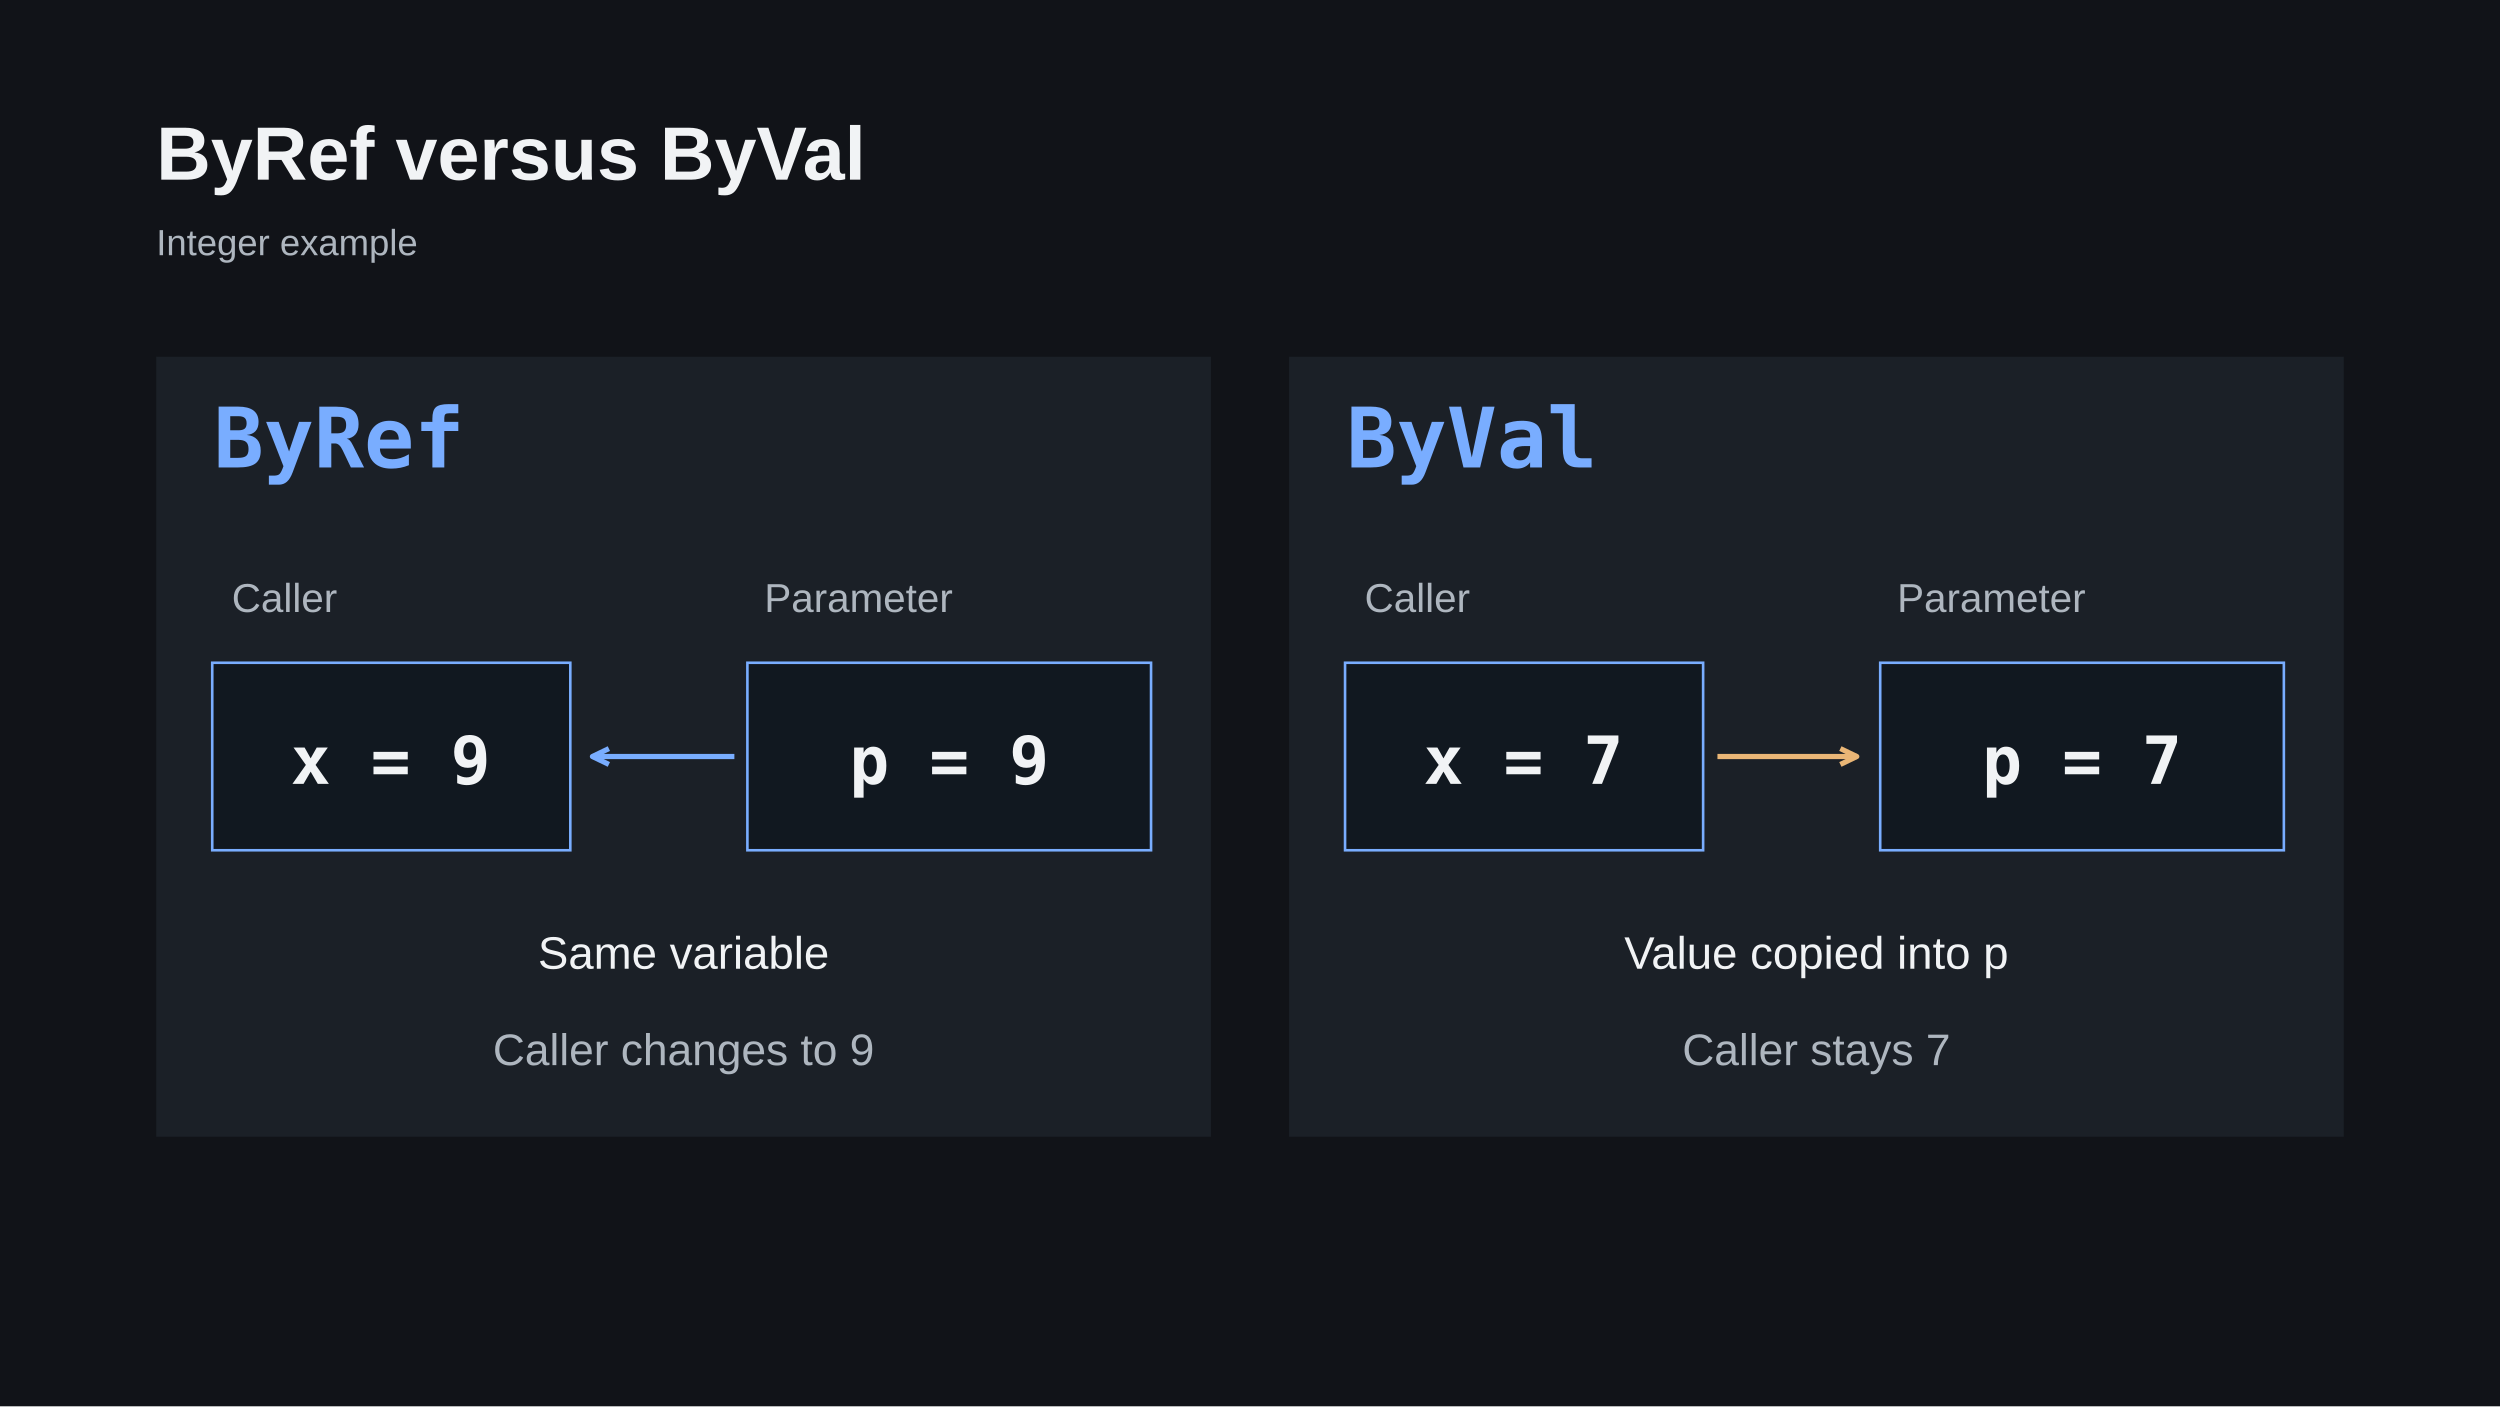
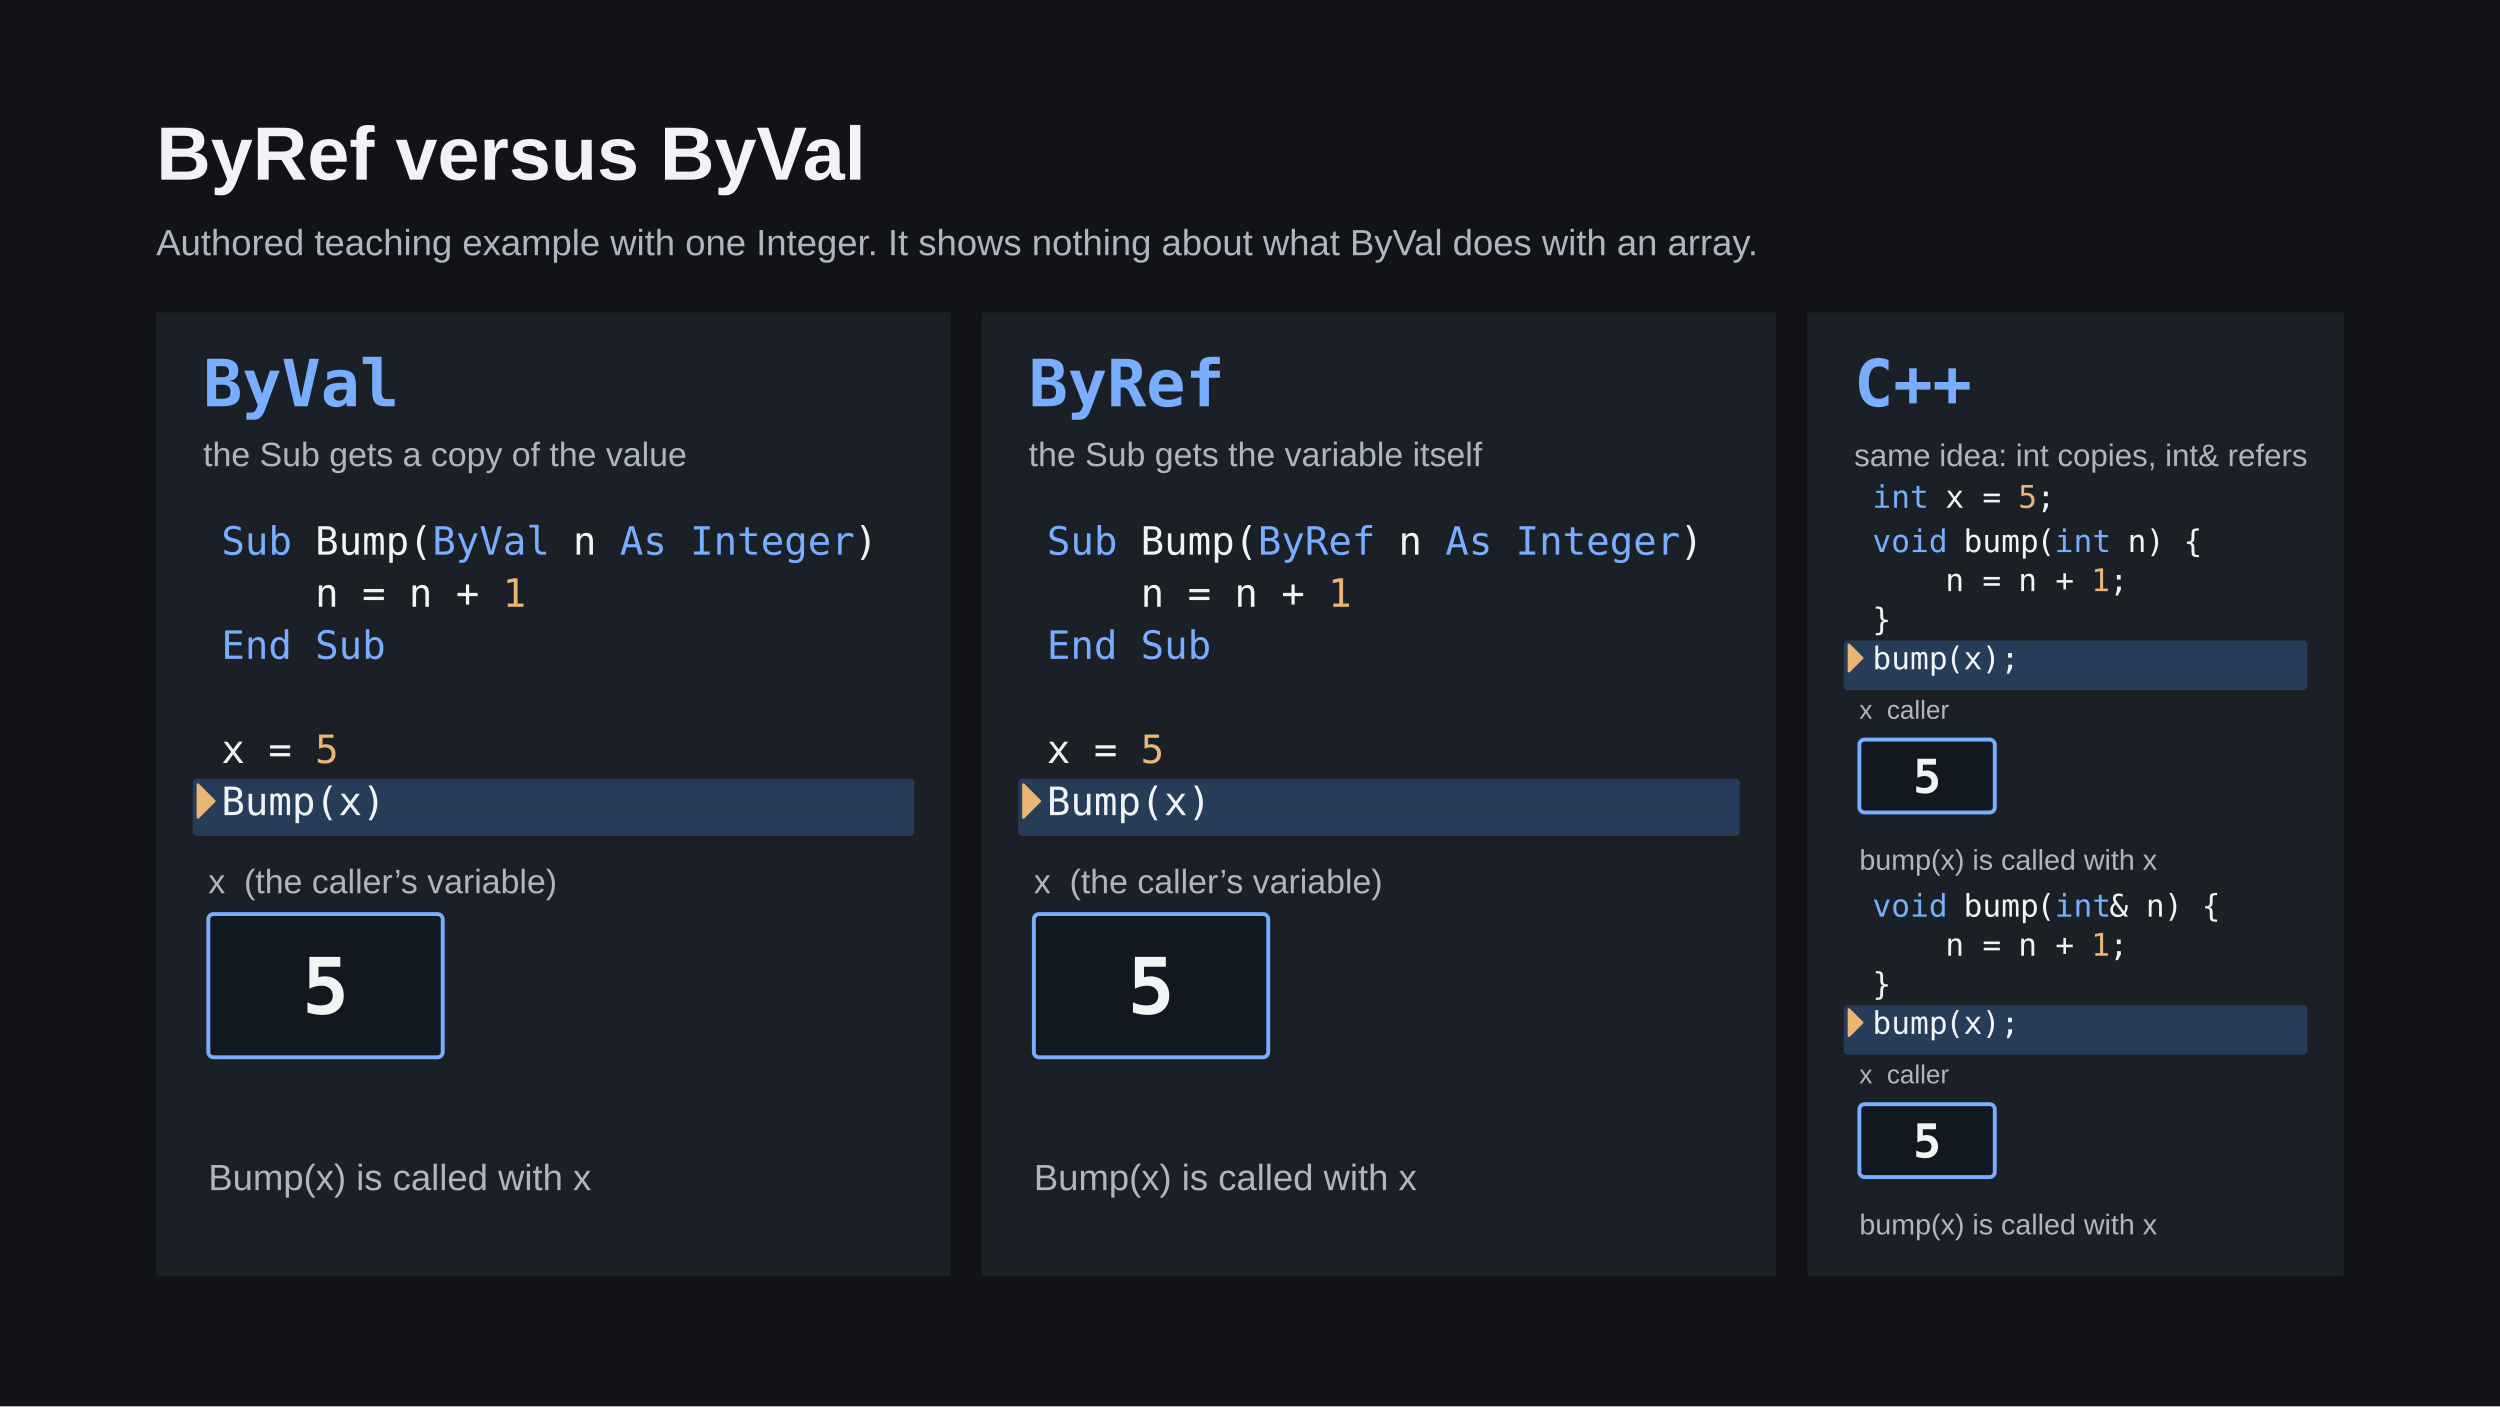
<svg xmlns="http://www.w3.org/2000/svg" width="1920" height="1080" viewBox="0 0 1920 1080" role="img">
  <defs>
    <pattern id="back" width="12" height="12" patternUnits="userSpaceOnUse">
      <path d="M0 6L6 0L12 6L6 12Z" fill="none" stroke="#8fa1c5" stroke-width="1" />
    </pattern>
    <pattern id="felt" width="10" height="10" patternUnits="userSpaceOnUse">
      <path d="M1 2h1M6 7h1" stroke="#ffffff" stroke-opacity=".035" />
    </pattern>
  </defs>
  <rect x="0.00" y="0.00" width="1920.00" height="1080.00" rx="0" fill="#111318" />
  <text x="120.00" y="138.00" font-family="Liberation Sans" font-size="58" font-weight="700" fill="#f1f3f5" text-anchor="start" opacity="1" xml:space="preserve">ByRef versus ByVal</text>
-   <text x="120.00" y="196.00" font-family="Liberation Sans" font-size="28" font-weight="400" fill="#aeb6bf" text-anchor="start" opacity="1" xml:space="preserve">Integer example</text>
-   <rect x="120.00" y="274.00" width="810.00" height="599.00" rx="0" fill="#1b2027" />
-   <text x="164.00" y="359.00" font-family="DejaVu Sans Mono" font-size="64" font-weight="700" fill="#79adff" text-anchor="start" opacity="1" xml:space="preserve">ByRef</text>
-   <text x="178.00" y="470.00" font-family="Liberation Sans" font-size="31" font-weight="400" fill="#aeb6bf" text-anchor="start" opacity="1" xml:space="preserve">Caller</text>
-   <text x="587.00" y="470.00" font-family="Liberation Sans" font-size="31" font-weight="400" fill="#aeb6bf" text-anchor="start" opacity="1" xml:space="preserve">Parameter</text>
-   <rect x="163.00" y="509.00" width="275.00" height="144.00" rx="0" fill="#111820" stroke="#79adff" stroke-width="2" />
-   <rect x="574.00" y="509.00" width="310.00" height="144.00" rx="0" fill="#111820" stroke="#79adff" stroke-width="2" />
-   <text x="300.00" y="602.00" font-family="DejaVu Sans Mono" font-size="51" font-weight="700" fill="#f1f3f5" text-anchor="middle" opacity="1" xml:space="preserve">x = 9</text>
-   <text x="729.00" y="602.00" font-family="DejaVu Sans Mono" font-size="51" font-weight="700" fill="#f1f3f5" text-anchor="middle" opacity="1" xml:space="preserve">p = 9</text>
-   <path d="M564.00 581.00L455.00 581.00" fill="none" stroke="#79adff" stroke-width="4" />
-   <path d="M467.606 574.91 L455 581 L467.606 587.09" stroke="#79adff" stroke-width="4" fill="none" stroke-linejoin="round" />
-   <text x="525.00" y="744.00" font-family="Liberation Sans" font-size="35" font-weight="400" fill="#f1f3f5" text-anchor="middle" opacity="1" xml:space="preserve">Same variable</text>
-   <text x="525.00" y="818.00" font-family="Liberation Sans" font-size="34" font-weight="400" fill="#aeb6bf" text-anchor="middle" opacity="1" xml:space="preserve">Caller changes to 9</text>
-   <rect x="990.00" y="274.00" width="810.00" height="599.00" rx="0" fill="#1b2027" />
-   <text x="1034.00" y="359.00" font-family="DejaVu Sans Mono" font-size="64" font-weight="700" fill="#79adff" text-anchor="start" opacity="1" xml:space="preserve">ByVal</text>
-   <text x="1048.00" y="470.00" font-family="Liberation Sans" font-size="31" font-weight="400" fill="#aeb6bf" text-anchor="start" opacity="1" xml:space="preserve">Caller</text>
-   <text x="1457.00" y="470.00" font-family="Liberation Sans" font-size="31" font-weight="400" fill="#aeb6bf" text-anchor="start" opacity="1" xml:space="preserve">Parameter</text>
-   <rect x="1033.00" y="509.00" width="275.00" height="144.00" rx="0" fill="#111820" stroke="#79adff" stroke-width="2" />
-   <rect x="1444.00" y="509.00" width="310.00" height="144.00" rx="0" fill="#111820" stroke="#79adff" stroke-width="2" />
-   <text x="1170.00" y="602.00" font-family="DejaVu Sans Mono" font-size="51" font-weight="700" fill="#f1f3f5" text-anchor="middle" opacity="1" xml:space="preserve">x = 7</text>
-   <text x="1599.00" y="602.00" font-family="DejaVu Sans Mono" font-size="51" font-weight="700" fill="#f1f3f5" text-anchor="middle" opacity="1" xml:space="preserve">p = 7</text>
-   <path d="M1319.00 581.00L1426.00 581.00" fill="none" stroke="#eab676" stroke-width="4" />
-   <path d="M1413.394 587.09 L1426 581 L1413.394 574.91" stroke="#eab676" stroke-width="4" fill="none" stroke-linejoin="round" />
-   <text x="1395.00" y="744.00" font-family="Liberation Sans" font-size="35" font-weight="400" fill="#f1f3f5" text-anchor="middle" opacity="1" xml:space="preserve">Value copied into p</text>
-   <text x="1395.00" y="818.00" font-family="Liberation Sans" font-size="34" font-weight="400" fill="#aeb6bf" text-anchor="middle" opacity="1" xml:space="preserve">Caller stays 7</text>
+   <text x="120.00" y="196.00" font-family="Liberation Sans" font-size="28" font-weight="400" fill="#aeb6bf" text-anchor="start" opacity="1" xml:space="preserve">Authored teaching example with one Integer. It shows nothing about what ByVal does with an array.</text>
+   <rect x="120.00" y="240.00" width="610.00" height="740.00" rx="0" fill="#1b2027" />
+   <text x="156.00" y="312.00" font-family="DejaVu Sans Mono" font-size="50" font-weight="700" fill="#79adff" text-anchor="start" opacity="1" xml:space="preserve">ByVal</text>
+   <text x="156.00" y="358.00" font-family="Liberation Sans" font-size="26" font-weight="400" fill="#aeb6bf" text-anchor="start" opacity="1" xml:space="preserve">the Sub gets a copy of the value</text>
+   <text x="170.00" y="426.00" font-family="DejaVu Sans Mono" font-size="30" font-weight="400" fill="#79adff" text-anchor="start" opacity="1" xml:space="preserve">Sub</text>
+   <text x="224.00" y="426.00" font-family="DejaVu Sans Mono" font-size="30" font-weight="400" fill="#f1f3f5" text-anchor="start" opacity="1" xml:space="preserve"> </text>
+   <text x="242.00" y="426.00" font-family="DejaVu Sans Mono" font-size="30" font-weight="400" fill="#f1f3f5" text-anchor="start" opacity="1" xml:space="preserve">Bump</text>
+   <text x="314.00" y="426.00" font-family="DejaVu Sans Mono" font-size="30" font-weight="400" fill="#f1f3f5" text-anchor="start" opacity="1" xml:space="preserve">(</text>
+   <text x="332.00" y="426.00" font-family="DejaVu Sans Mono" font-size="30" font-weight="400" fill="#79adff" text-anchor="start" opacity="1" xml:space="preserve">ByVal</text>
+   <text x="422.00" y="426.00" font-family="DejaVu Sans Mono" font-size="30" font-weight="400" fill="#f1f3f5" text-anchor="start" opacity="1" xml:space="preserve"> </text>
+   <text x="440.00" y="426.00" font-family="DejaVu Sans Mono" font-size="30" font-weight="400" fill="#f1f3f5" text-anchor="start" opacity="1" xml:space="preserve">n</text>
+   <text x="458.00" y="426.00" font-family="DejaVu Sans Mono" font-size="30" font-weight="400" fill="#f1f3f5" text-anchor="start" opacity="1" xml:space="preserve"> </text>
+   <text x="476.00" y="426.00" font-family="DejaVu Sans Mono" font-size="30" font-weight="400" fill="#79adff" text-anchor="start" opacity="1" xml:space="preserve">As</text>
+   <text x="512.00" y="426.00" font-family="DejaVu Sans Mono" font-size="30" font-weight="400" fill="#f1f3f5" text-anchor="start" opacity="1" xml:space="preserve"> </text>
+   <text x="530.00" y="426.00" font-family="DejaVu Sans Mono" font-size="30" font-weight="400" fill="#79adff" text-anchor="start" opacity="1" xml:space="preserve">Integer</text>
+   <text x="656.00" y="426.00" font-family="DejaVu Sans Mono" font-size="30" font-weight="400" fill="#f1f3f5" text-anchor="start" opacity="1" xml:space="preserve">)</text>
+   <text x="170.00" y="466.00" font-family="DejaVu Sans Mono" font-size="30" font-weight="400" fill="#f1f3f5" text-anchor="start" opacity="1" xml:space="preserve">    </text>
+   <text x="242.00" y="466.00" font-family="DejaVu Sans Mono" font-size="30" font-weight="400" fill="#f1f3f5" text-anchor="start" opacity="1" xml:space="preserve">n</text>
+   <text x="260.00" y="466.00" font-family="DejaVu Sans Mono" font-size="30" font-weight="400" fill="#f1f3f5" text-anchor="start" opacity="1" xml:space="preserve"> = </text>
+   <text x="314.00" y="466.00" font-family="DejaVu Sans Mono" font-size="30" font-weight="400" fill="#f1f3f5" text-anchor="start" opacity="1" xml:space="preserve">n</text>
+   <text x="332.00" y="466.00" font-family="DejaVu Sans Mono" font-size="30" font-weight="400" fill="#f1f3f5" text-anchor="start" opacity="1" xml:space="preserve"> + </text>
+   <text x="386.00" y="466.00" font-family="DejaVu Sans Mono" font-size="30" font-weight="400" fill="#eab676" text-anchor="start" opacity="1" xml:space="preserve">1</text>
+   <text x="170.00" y="506.00" font-family="DejaVu Sans Mono" font-size="30" font-weight="400" fill="#79adff" text-anchor="start" opacity="1" xml:space="preserve">End</text>
+   <text x="224.00" y="506.00" font-family="DejaVu Sans Mono" font-size="30" font-weight="400" fill="#f1f3f5" text-anchor="start" opacity="1" xml:space="preserve"> </text>
+   <text x="242.00" y="506.00" font-family="DejaVu Sans Mono" font-size="30" font-weight="400" fill="#79adff" text-anchor="start" opacity="1" xml:space="preserve">Sub</text>
+   <text x="170.00" y="586.00" font-family="DejaVu Sans Mono" font-size="30" font-weight="400" fill="#f1f3f5" text-anchor="start" opacity="1" xml:space="preserve">x</text>
+   <text x="188.00" y="586.00" font-family="DejaVu Sans Mono" font-size="30" font-weight="400" fill="#f1f3f5" text-anchor="start" opacity="1" xml:space="preserve"> = </text>
+   <text x="242.00" y="586.00" font-family="DejaVu Sans Mono" font-size="30" font-weight="400" fill="#eab676" text-anchor="start" opacity="1" xml:space="preserve">5</text>
+   <rect x="148.00" y="598.00" width="554.00" height="44.00" rx="3" fill="#263c58" />
+   <path d="M152.00 602.60 L164.60 615.20 L152.00 627.80 Z" stroke="#eab676" stroke-width="2" fill="#eab676" stroke-linejoin="round" />
+   <text x="170.00" y="626.00" font-family="DejaVu Sans Mono" font-size="30" font-weight="400" fill="#f1f3f5" text-anchor="start" opacity="1" xml:space="preserve">Bump</text>
+   <text x="242.00" y="626.00" font-family="DejaVu Sans Mono" font-size="30" font-weight="400" fill="#f1f3f5" text-anchor="start" opacity="1" xml:space="preserve">(</text>
+   <text x="260.00" y="626.00" font-family="DejaVu Sans Mono" font-size="30" font-weight="400" fill="#f1f3f5" text-anchor="start" opacity="1" xml:space="preserve">x</text>
+   <text x="278.00" y="626.00" font-family="DejaVu Sans Mono" font-size="30" font-weight="400" fill="#f1f3f5" text-anchor="start" opacity="1" xml:space="preserve">)</text>
+   <text x="160.00" y="686.00" font-family="Liberation Sans" font-size="26" font-weight="400" fill="#aeb6bf" text-anchor="start" opacity="1" xml:space="preserve">x  (the caller’s variable)</text>
+   <rect x="160.00" y="702.00" width="180.00" height="110.00" rx="4" fill="#111820" stroke="#79adff" stroke-width="3" />
+   <text x="250.00" y="778.60" font-family="DejaVu Sans Mono" font-size="60" font-weight="700" fill="#f1f3f5" text-anchor="middle" opacity="1" xml:space="preserve">5</text>
+   <text x="160.00" y="914.00" font-family="Liberation Sans" font-size="28" font-weight="400" fill="#aeb6bf" text-anchor="start" opacity="1" xml:space="preserve">Bump(x) is called with x</text>
+   <rect x="754.00" y="240.00" width="610.00" height="740.00" rx="0" fill="#1b2027" />
+   <text x="790.00" y="312.00" font-family="DejaVu Sans Mono" font-size="50" font-weight="700" fill="#79adff" text-anchor="start" opacity="1" xml:space="preserve">ByRef</text>
+   <text x="790.00" y="358.00" font-family="Liberation Sans" font-size="26" font-weight="400" fill="#aeb6bf" text-anchor="start" opacity="1" xml:space="preserve">the Sub gets the variable itself</text>
+   <text x="804.00" y="426.00" font-family="DejaVu Sans Mono" font-size="30" font-weight="400" fill="#79adff" text-anchor="start" opacity="1" xml:space="preserve">Sub</text>
+   <text x="858.00" y="426.00" font-family="DejaVu Sans Mono" font-size="30" font-weight="400" fill="#f1f3f5" text-anchor="start" opacity="1" xml:space="preserve"> </text>
+   <text x="876.00" y="426.00" font-family="DejaVu Sans Mono" font-size="30" font-weight="400" fill="#f1f3f5" text-anchor="start" opacity="1" xml:space="preserve">Bump</text>
+   <text x="948.00" y="426.00" font-family="DejaVu Sans Mono" font-size="30" font-weight="400" fill="#f1f3f5" text-anchor="start" opacity="1" xml:space="preserve">(</text>
+   <text x="966.00" y="426.00" font-family="DejaVu Sans Mono" font-size="30" font-weight="400" fill="#79adff" text-anchor="start" opacity="1" xml:space="preserve">ByRef</text>
+   <text x="1056.00" y="426.00" font-family="DejaVu Sans Mono" font-size="30" font-weight="400" fill="#f1f3f5" text-anchor="start" opacity="1" xml:space="preserve"> </text>
+   <text x="1074.00" y="426.00" font-family="DejaVu Sans Mono" font-size="30" font-weight="400" fill="#f1f3f5" text-anchor="start" opacity="1" xml:space="preserve">n</text>
+   <text x="1092.00" y="426.00" font-family="DejaVu Sans Mono" font-size="30" font-weight="400" fill="#f1f3f5" text-anchor="start" opacity="1" xml:space="preserve"> </text>
+   <text x="1110.00" y="426.00" font-family="DejaVu Sans Mono" font-size="30" font-weight="400" fill="#79adff" text-anchor="start" opacity="1" xml:space="preserve">As</text>
+   <text x="1146.00" y="426.00" font-family="DejaVu Sans Mono" font-size="30" font-weight="400" fill="#f1f3f5" text-anchor="start" opacity="1" xml:space="preserve"> </text>
+   <text x="1164.00" y="426.00" font-family="DejaVu Sans Mono" font-size="30" font-weight="400" fill="#79adff" text-anchor="start" opacity="1" xml:space="preserve">Integer</text>
+   <text x="1290.00" y="426.00" font-family="DejaVu Sans Mono" font-size="30" font-weight="400" fill="#f1f3f5" text-anchor="start" opacity="1" xml:space="preserve">)</text>
+   <text x="804.00" y="466.00" font-family="DejaVu Sans Mono" font-size="30" font-weight="400" fill="#f1f3f5" text-anchor="start" opacity="1" xml:space="preserve">    </text>
+   <text x="876.00" y="466.00" font-family="DejaVu Sans Mono" font-size="30" font-weight="400" fill="#f1f3f5" text-anchor="start" opacity="1" xml:space="preserve">n</text>
+   <text x="894.00" y="466.00" font-family="DejaVu Sans Mono" font-size="30" font-weight="400" fill="#f1f3f5" text-anchor="start" opacity="1" xml:space="preserve"> = </text>
+   <text x="948.00" y="466.00" font-family="DejaVu Sans Mono" font-size="30" font-weight="400" fill="#f1f3f5" text-anchor="start" opacity="1" xml:space="preserve">n</text>
+   <text x="966.00" y="466.00" font-family="DejaVu Sans Mono" font-size="30" font-weight="400" fill="#f1f3f5" text-anchor="start" opacity="1" xml:space="preserve"> + </text>
+   <text x="1020.00" y="466.00" font-family="DejaVu Sans Mono" font-size="30" font-weight="400" fill="#eab676" text-anchor="start" opacity="1" xml:space="preserve">1</text>
+   <text x="804.00" y="506.00" font-family="DejaVu Sans Mono" font-size="30" font-weight="400" fill="#79adff" text-anchor="start" opacity="1" xml:space="preserve">End</text>
+   <text x="858.00" y="506.00" font-family="DejaVu Sans Mono" font-size="30" font-weight="400" fill="#f1f3f5" text-anchor="start" opacity="1" xml:space="preserve"> </text>
+   <text x="876.00" y="506.00" font-family="DejaVu Sans Mono" font-size="30" font-weight="400" fill="#79adff" text-anchor="start" opacity="1" xml:space="preserve">Sub</text>
+   <text x="804.00" y="586.00" font-family="DejaVu Sans Mono" font-size="30" font-weight="400" fill="#f1f3f5" text-anchor="start" opacity="1" xml:space="preserve">x</text>
+   <text x="822.00" y="586.00" font-family="DejaVu Sans Mono" font-size="30" font-weight="400" fill="#f1f3f5" text-anchor="start" opacity="1" xml:space="preserve"> = </text>
+   <text x="876.00" y="586.00" font-family="DejaVu Sans Mono" font-size="30" font-weight="400" fill="#eab676" text-anchor="start" opacity="1" xml:space="preserve">5</text>
+   <rect x="782.00" y="598.00" width="554.00" height="44.00" rx="3" fill="#263c58" />
+   <path d="M786.00 602.60 L798.60 615.20 L786.00 627.80 Z" stroke="#eab676" stroke-width="2" fill="#eab676" stroke-linejoin="round" />
+   <text x="804.00" y="626.00" font-family="DejaVu Sans Mono" font-size="30" font-weight="400" fill="#f1f3f5" text-anchor="start" opacity="1" xml:space="preserve">Bump</text>
+   <text x="876.00" y="626.00" font-family="DejaVu Sans Mono" font-size="30" font-weight="400" fill="#f1f3f5" text-anchor="start" opacity="1" xml:space="preserve">(</text>
+   <text x="894.00" y="626.00" font-family="DejaVu Sans Mono" font-size="30" font-weight="400" fill="#f1f3f5" text-anchor="start" opacity="1" xml:space="preserve">x</text>
+   <text x="912.00" y="626.00" font-family="DejaVu Sans Mono" font-size="30" font-weight="400" fill="#f1f3f5" text-anchor="start" opacity="1" xml:space="preserve">)</text>
+   <text x="794.00" y="686.00" font-family="Liberation Sans" font-size="26" font-weight="400" fill="#aeb6bf" text-anchor="start" opacity="1" xml:space="preserve">x  (the caller’s variable)</text>
+   <rect x="794.00" y="702.00" width="180.00" height="110.00" rx="4" fill="#111820" stroke="#79adff" stroke-width="3" />
+   <text x="884.00" y="778.60" font-family="DejaVu Sans Mono" font-size="60" font-weight="700" fill="#f1f3f5" text-anchor="middle" opacity="1" xml:space="preserve">5</text>
+   <text x="794.00" y="914.00" font-family="Liberation Sans" font-size="28" font-weight="400" fill="#aeb6bf" text-anchor="start" opacity="1" xml:space="preserve">Bump(x) is called with x</text>
+   <rect x="1388.00" y="240.00" width="412.00" height="740.00" rx="0" fill="#1b2027" />
+   <text x="1424.00" y="312.00" font-family="DejaVu Sans Mono" font-size="50" font-weight="700" fill="#79adff" text-anchor="start" opacity="1" xml:space="preserve">C++</text>
+   <text x="1424.00" y="358.00" font-family="Liberation Sans" font-size="24" font-weight="400" fill="#aeb6bf" text-anchor="start" opacity="1" xml:space="preserve">same idea: int copies, int&amp; refers</text>
+   <text x="1438.00" y="390.00" font-family="DejaVu Sans Mono" font-size="24" font-weight="400" fill="#79adff" text-anchor="start" opacity="1" xml:space="preserve">int</text>
+   <text x="1480.00" y="390.00" font-family="DejaVu Sans Mono" font-size="24" font-weight="400" fill="#f1f3f5" text-anchor="start" opacity="1" xml:space="preserve"> </text>
+   <text x="1494.00" y="390.00" font-family="DejaVu Sans Mono" font-size="24" font-weight="400" fill="#f1f3f5" text-anchor="start" opacity="1" xml:space="preserve">x</text>
+   <text x="1508.00" y="390.00" font-family="DejaVu Sans Mono" font-size="24" font-weight="400" fill="#f1f3f5" text-anchor="start" opacity="1" xml:space="preserve"> = </text>
+   <text x="1550.00" y="390.00" font-family="DejaVu Sans Mono" font-size="24" font-weight="400" fill="#eab676" text-anchor="start" opacity="1" xml:space="preserve">5</text>
+   <text x="1564.00" y="390.00" font-family="DejaVu Sans Mono" font-size="24" font-weight="400" fill="#f1f3f5" text-anchor="start" opacity="1" xml:space="preserve">;</text>
+   <text x="1438.00" y="424.00" font-family="DejaVu Sans Mono" font-size="24" font-weight="400" fill="#79adff" text-anchor="start" opacity="1" xml:space="preserve">void</text>
+   <text x="1494.00" y="424.00" font-family="DejaVu Sans Mono" font-size="24" font-weight="400" fill="#f1f3f5" text-anchor="start" opacity="1" xml:space="preserve"> </text>
+   <text x="1508.00" y="424.00" font-family="DejaVu Sans Mono" font-size="24" font-weight="400" fill="#f1f3f5" text-anchor="start" opacity="1" xml:space="preserve">bump</text>
+   <text x="1564.00" y="424.00" font-family="DejaVu Sans Mono" font-size="24" font-weight="400" fill="#f1f3f5" text-anchor="start" opacity="1" xml:space="preserve">(</text>
+   <text x="1578.00" y="424.00" font-family="DejaVu Sans Mono" font-size="24" font-weight="400" fill="#79adff" text-anchor="start" opacity="1" xml:space="preserve">int</text>
+   <text x="1620.00" y="424.00" font-family="DejaVu Sans Mono" font-size="24" font-weight="400" fill="#f1f3f5" text-anchor="start" opacity="1" xml:space="preserve"> </text>
+   <text x="1634.00" y="424.00" font-family="DejaVu Sans Mono" font-size="24" font-weight="400" fill="#f1f3f5" text-anchor="start" opacity="1" xml:space="preserve">n</text>
+   <text x="1648.00" y="424.00" font-family="DejaVu Sans Mono" font-size="24" font-weight="400" fill="#f1f3f5" text-anchor="start" opacity="1" xml:space="preserve">) {</text>
+   <text x="1438.00" y="454.00" font-family="DejaVu Sans Mono" font-size="24" font-weight="400" fill="#f1f3f5" text-anchor="start" opacity="1" xml:space="preserve">    </text>
+   <text x="1494.00" y="454.00" font-family="DejaVu Sans Mono" font-size="24" font-weight="400" fill="#f1f3f5" text-anchor="start" opacity="1" xml:space="preserve">n</text>
+   <text x="1508.00" y="454.00" font-family="DejaVu Sans Mono" font-size="24" font-weight="400" fill="#f1f3f5" text-anchor="start" opacity="1" xml:space="preserve"> = </text>
+   <text x="1550.00" y="454.00" font-family="DejaVu Sans Mono" font-size="24" font-weight="400" fill="#f1f3f5" text-anchor="start" opacity="1" xml:space="preserve">n</text>
+   <text x="1564.00" y="454.00" font-family="DejaVu Sans Mono" font-size="24" font-weight="400" fill="#f1f3f5" text-anchor="start" opacity="1" xml:space="preserve"> + </text>
+   <text x="1606.00" y="454.00" font-family="DejaVu Sans Mono" font-size="24" font-weight="400" fill="#eab676" text-anchor="start" opacity="1" xml:space="preserve">1</text>
+   <text x="1620.00" y="454.00" font-family="DejaVu Sans Mono" font-size="24" font-weight="400" fill="#f1f3f5" text-anchor="start" opacity="1" xml:space="preserve">;</text>
+   <text x="1438.00" y="484.00" font-family="DejaVu Sans Mono" font-size="24" font-weight="400" fill="#f1f3f5" text-anchor="start" opacity="1" xml:space="preserve">}</text>
+   <rect x="1416.00" y="492.00" width="356.00" height="38.00" rx="3" fill="#263c58" />
+   <path d="M1420.00 495.28 L1430.08 505.36 L1420.00 515.44 Z" stroke="#eab676" stroke-width="2" fill="#eab676" stroke-linejoin="round" />
+   <text x="1438.00" y="514.00" font-family="DejaVu Sans Mono" font-size="24" font-weight="400" fill="#f1f3f5" text-anchor="start" opacity="1" xml:space="preserve">bump</text>
+   <text x="1494.00" y="514.00" font-family="DejaVu Sans Mono" font-size="24" font-weight="400" fill="#f1f3f5" text-anchor="start" opacity="1" xml:space="preserve">(</text>
+   <text x="1508.00" y="514.00" font-family="DejaVu Sans Mono" font-size="24" font-weight="400" fill="#f1f3f5" text-anchor="start" opacity="1" xml:space="preserve">x</text>
+   <text x="1522.00" y="514.00" font-family="DejaVu Sans Mono" font-size="24" font-weight="400" fill="#f1f3f5" text-anchor="start" opacity="1" xml:space="preserve">);</text>
+   <text x="1428.00" y="552.00" font-family="Liberation Sans" font-size="20" font-weight="400" fill="#aeb6bf" text-anchor="start" opacity="1" xml:space="preserve">x  caller</text>
+   <rect x="1428.00" y="568.00" width="104.00" height="56.00" rx="4" fill="#111820" stroke="#79adff" stroke-width="3" />
+   <text x="1480.00" y="608.96" font-family="DejaVu Sans Mono" font-size="36" font-weight="700" fill="#f1f3f5" text-anchor="middle" opacity="1" xml:space="preserve">5</text>
+   <text x="1428.00" y="668.00" font-family="Liberation Sans" font-size="22" font-weight="400" fill="#aeb6bf" text-anchor="start" opacity="1" xml:space="preserve">bump(x) is called with x</text>
+   <text x="1438.00" y="704.00" font-family="DejaVu Sans Mono" font-size="24" font-weight="400" fill="#79adff" text-anchor="start" opacity="1" xml:space="preserve">void</text>
+   <text x="1494.00" y="704.00" font-family="DejaVu Sans Mono" font-size="24" font-weight="400" fill="#f1f3f5" text-anchor="start" opacity="1" xml:space="preserve"> </text>
+   <text x="1508.00" y="704.00" font-family="DejaVu Sans Mono" font-size="24" font-weight="400" fill="#f1f3f5" text-anchor="start" opacity="1" xml:space="preserve">bump</text>
+   <text x="1564.00" y="704.00" font-family="DejaVu Sans Mono" font-size="24" font-weight="400" fill="#f1f3f5" text-anchor="start" opacity="1" xml:space="preserve">(</text>
+   <text x="1578.00" y="704.00" font-family="DejaVu Sans Mono" font-size="24" font-weight="400" fill="#79adff" text-anchor="start" opacity="1" xml:space="preserve">int</text>
+   <text x="1620.00" y="704.00" font-family="DejaVu Sans Mono" font-size="24" font-weight="400" fill="#f1f3f5" text-anchor="start" opacity="1" xml:space="preserve">&amp; </text>
+   <text x="1648.00" y="704.00" font-family="DejaVu Sans Mono" font-size="24" font-weight="400" fill="#f1f3f5" text-anchor="start" opacity="1" xml:space="preserve">n</text>
+   <text x="1662.00" y="704.00" font-family="DejaVu Sans Mono" font-size="24" font-weight="400" fill="#f1f3f5" text-anchor="start" opacity="1" xml:space="preserve">) {</text>
+   <text x="1438.00" y="734.00" font-family="DejaVu Sans Mono" font-size="24" font-weight="400" fill="#f1f3f5" text-anchor="start" opacity="1" xml:space="preserve">    </text>
+   <text x="1494.00" y="734.00" font-family="DejaVu Sans Mono" font-size="24" font-weight="400" fill="#f1f3f5" text-anchor="start" opacity="1" xml:space="preserve">n</text>
+   <text x="1508.00" y="734.00" font-family="DejaVu Sans Mono" font-size="24" font-weight="400" fill="#f1f3f5" text-anchor="start" opacity="1" xml:space="preserve"> = </text>
+   <text x="1550.00" y="734.00" font-family="DejaVu Sans Mono" font-size="24" font-weight="400" fill="#f1f3f5" text-anchor="start" opacity="1" xml:space="preserve">n</text>
+   <text x="1564.00" y="734.00" font-family="DejaVu Sans Mono" font-size="24" font-weight="400" fill="#f1f3f5" text-anchor="start" opacity="1" xml:space="preserve"> + </text>
+   <text x="1606.00" y="734.00" font-family="DejaVu Sans Mono" font-size="24" font-weight="400" fill="#eab676" text-anchor="start" opacity="1" xml:space="preserve">1</text>
+   <text x="1620.00" y="734.00" font-family="DejaVu Sans Mono" font-size="24" font-weight="400" fill="#f1f3f5" text-anchor="start" opacity="1" xml:space="preserve">;</text>
+   <text x="1438.00" y="764.00" font-family="DejaVu Sans Mono" font-size="24" font-weight="400" fill="#f1f3f5" text-anchor="start" opacity="1" xml:space="preserve">}</text>
+   <rect x="1416.00" y="772.00" width="356.00" height="38.00" rx="3" fill="#263c58" />
+   <path d="M1420.00 775.28 L1430.08 785.36 L1420.00 795.44 Z" stroke="#eab676" stroke-width="2" fill="#eab676" stroke-linejoin="round" />
+   <text x="1438.00" y="794.00" font-family="DejaVu Sans Mono" font-size="24" font-weight="400" fill="#f1f3f5" text-anchor="start" opacity="1" xml:space="preserve">bump</text>
+   <text x="1494.00" y="794.00" font-family="DejaVu Sans Mono" font-size="24" font-weight="400" fill="#f1f3f5" text-anchor="start" opacity="1" xml:space="preserve">(</text>
+   <text x="1508.00" y="794.00" font-family="DejaVu Sans Mono" font-size="24" font-weight="400" fill="#f1f3f5" text-anchor="start" opacity="1" xml:space="preserve">x</text>
+   <text x="1522.00" y="794.00" font-family="DejaVu Sans Mono" font-size="24" font-weight="400" fill="#f1f3f5" text-anchor="start" opacity="1" xml:space="preserve">);</text>
+   <text x="1428.00" y="832.00" font-family="Liberation Sans" font-size="20" font-weight="400" fill="#aeb6bf" text-anchor="start" opacity="1" xml:space="preserve">x  caller</text>
+   <rect x="1428.00" y="848.00" width="104.00" height="56.00" rx="4" fill="#111820" stroke="#79adff" stroke-width="3" />
+   <text x="1480.00" y="888.96" font-family="DejaVu Sans Mono" font-size="36" font-weight="700" fill="#f1f3f5" text-anchor="middle" opacity="1" xml:space="preserve">5</text>
+   <text x="1428.00" y="948.00" font-family="Liberation Sans" font-size="22" font-weight="400" fill="#aeb6bf" text-anchor="start" opacity="1" xml:space="preserve">bump(x) is called with x</text>
</svg>
